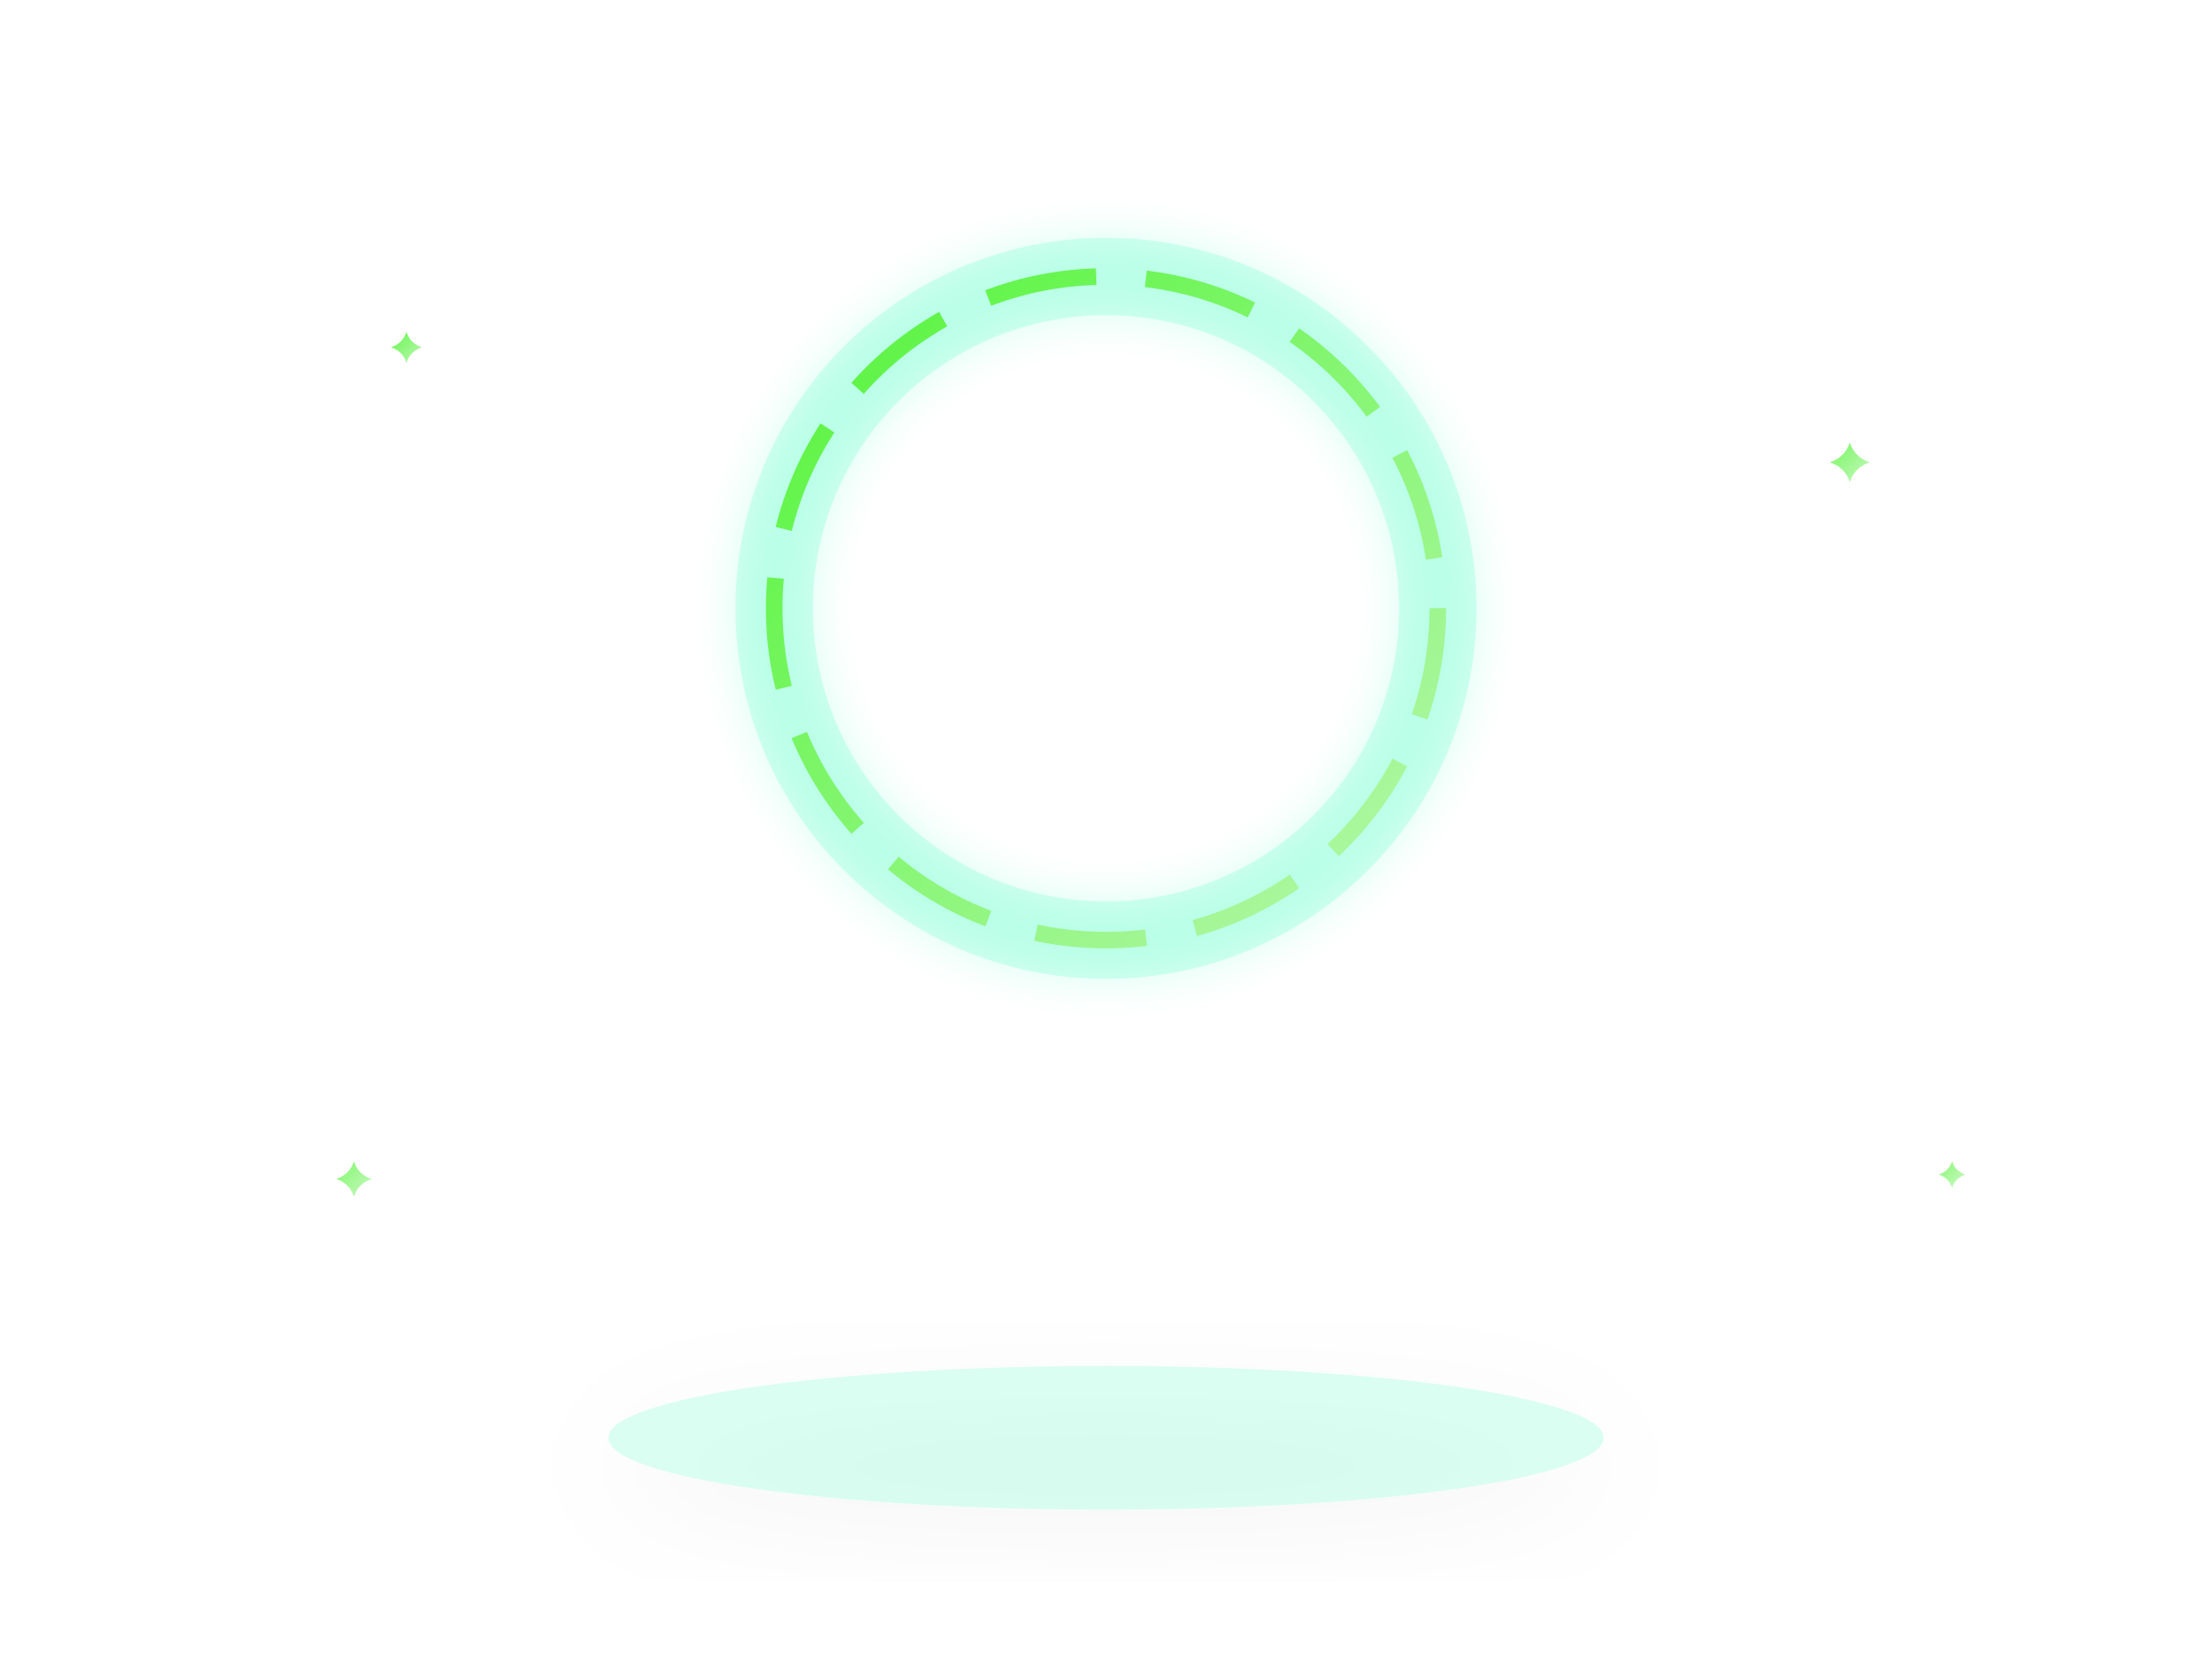
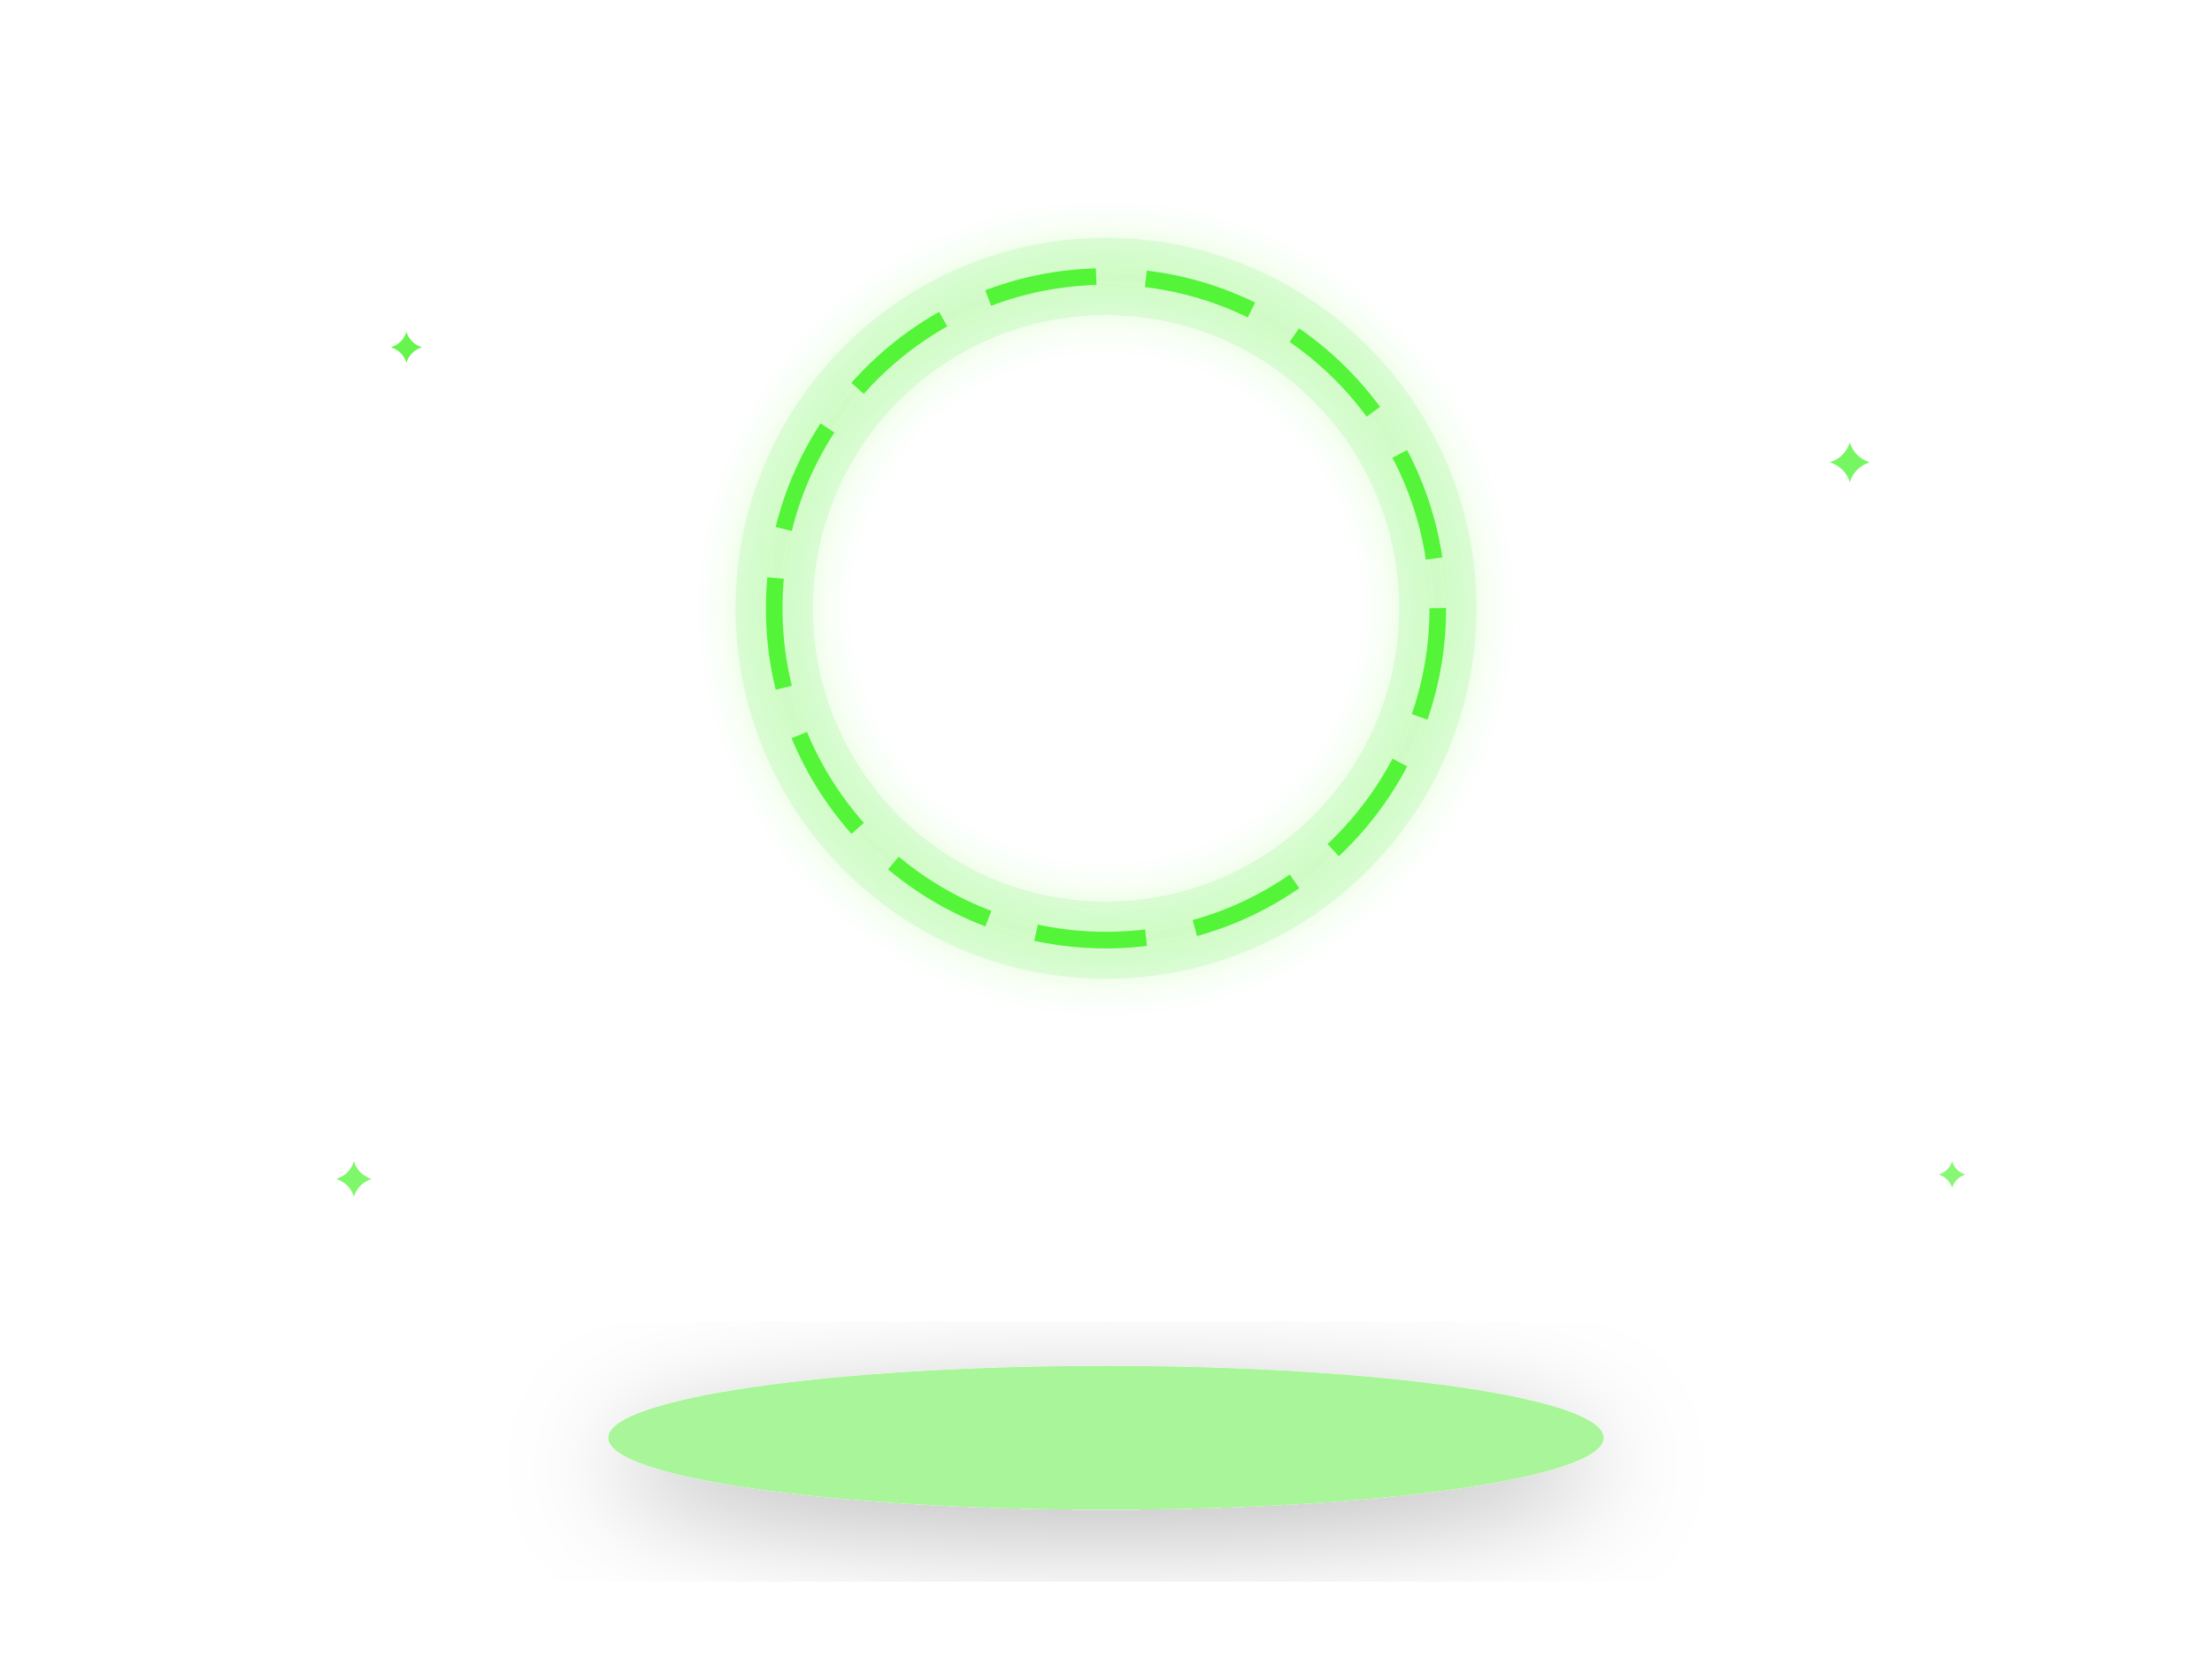
<svg xmlns="http://www.w3.org/2000/svg" viewBox="0 0 800 600" width="800" height="600" role="img" aria-label="404 illustration">
  <defs>
    <linearGradient id="g1" x1="0" y1="0" x2="1" y2="1">
      <stop offset="0" stop-color="#54F439" />
-       <stop offset="1" stop-color="#b7f7ac" />
+       <stop offset="1" stop-color="#54F439" />
    </linearGradient>
    <radialGradient id="bgGlow" cx="50%" cy="35%" r="60%">
      <stop offset="0" stop-color="#54F439" stop-opacity="0.15" />
-       <stop offset="1" stop-color="#b7f7ac" stop-opacity="0" />
+       <stop offset="1" stop-color="#54F439" stop-opacity="0" />
    </radialGradient>
    <filter id="glass" x="-50%" y="-50%" width="200%" height="200%">
      <feGaussianBlur stdDeviation="12" result="blur" />
      <feColorMatrix in="blur" type="matrix" values="1 0 0 0 0                 0 1 0 0 0                 0 0 1 0 0                 0 0 0 .35 0" result="faded" />
      <feBlend in="SourceGraphic" in2="faded" mode="normal" />
    </filter>
    <filter id="shadow" x="-50%" y="-50%" width="200%" height="200%">
      <feDropShadow dx="0" dy="10" stdDeviation="20" flood-opacity="0.25" />
    </filter>
    <filter id="ringGlow" x="-50%" y="-50%" width="200%" height="200%">
      <feGaussianBlur stdDeviation="8" result="g" />
      <feMerge>
        <feMergeNode in="g" />
        <feMergeNode in="SourceGraphic" />
      </feMerge>
    </filter>
    <symbol id="spark" viewBox="0 0 20 20">
      <path d="M10 0c1.2 3.9 4 6.7 8 8-4 1.3-6.8 4.1-8 8-1.2-3.9-4-6.7-8-8 4-1.3 6.8-4.1 8-8Z" fill="url(#g1)" />
    </symbol>
    <style>
      .float-slow { animation: float 6s ease-in-out infinite; }
      .float-med  { animation: float 5s ease-in-out infinite 0.6s; }
      .float-fast { animation: float 4s ease-in-out infinite 1s; }
      @keyframes float {
        0%   { transform: translateY(0px); }
        50%  { transform: translateY(-10px); }
        100% { transform: translateY(0px); }
      }
    </style>
  </defs>
  <g transform="translate(400 220)">
-     <circle r="120" fill="none" stroke="#00ffab" stroke-opacity="0.15" stroke-width="28" filter="url(#ringGlow)" />
+     <circle r="120" fill="none" stroke="#54F439" stroke-opacity="0.15" stroke-width="28" filter="url(#ringGlow)" />
    <circle r="120" fill="none" stroke="url(#g1)" stroke-width="6" stroke-dasharray="40 18" class="float-slow" />
  </g>
  <use href="#spark" x="140" y="120" width="14" height="14" class="float-fast" opacity="0.9" />
  <use href="#spark" x="660" y="160" width="18" height="18" class="float-med" opacity="0.8" />
  <use href="#spark" x="700" y="420" width="12" height="12" class="float-slow" opacity="0.7" />
  <use href="#spark" x="120" y="420" width="16" height="16" class="float-slow" opacity="0.75" />
-   <ellipse cx="400" cy="520" rx="180" ry="26" fill="#00ffab22" filter="url(#shadow)" />
+   <ellipse cx="400" cy="520" rx="180" ry="26" fill="#a8f59a" filter="url(#shadow)" />
</svg>
